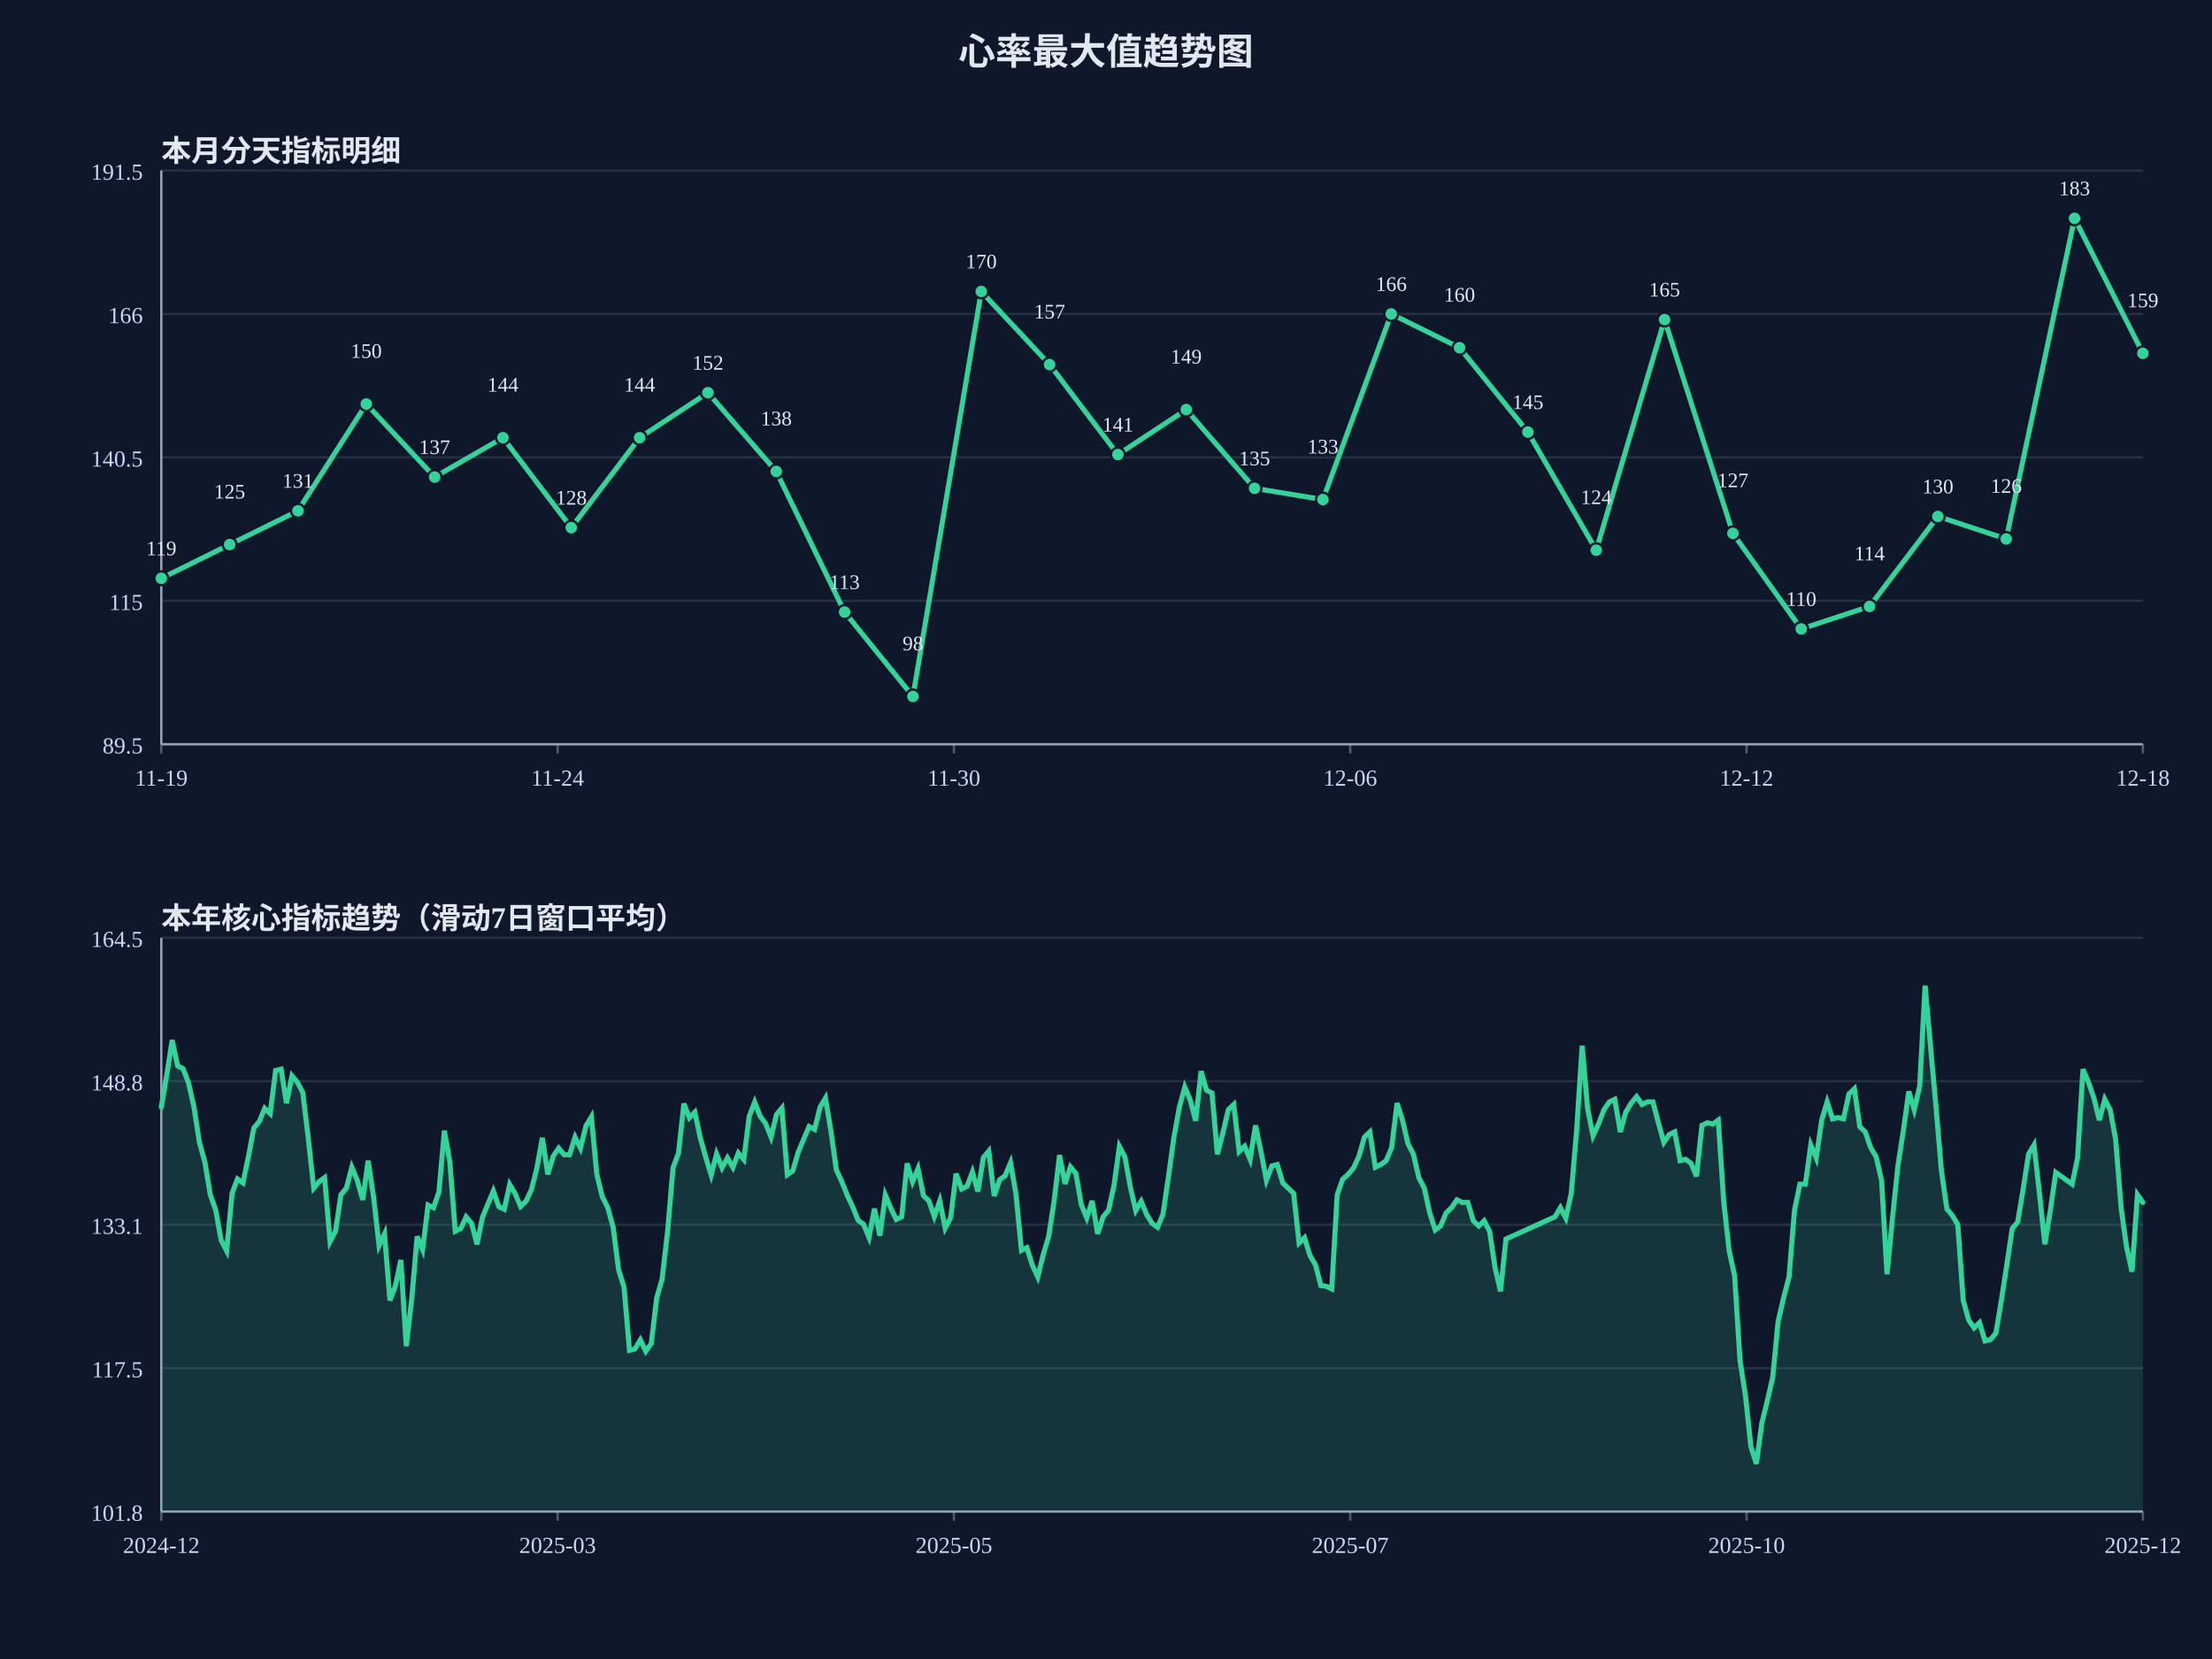
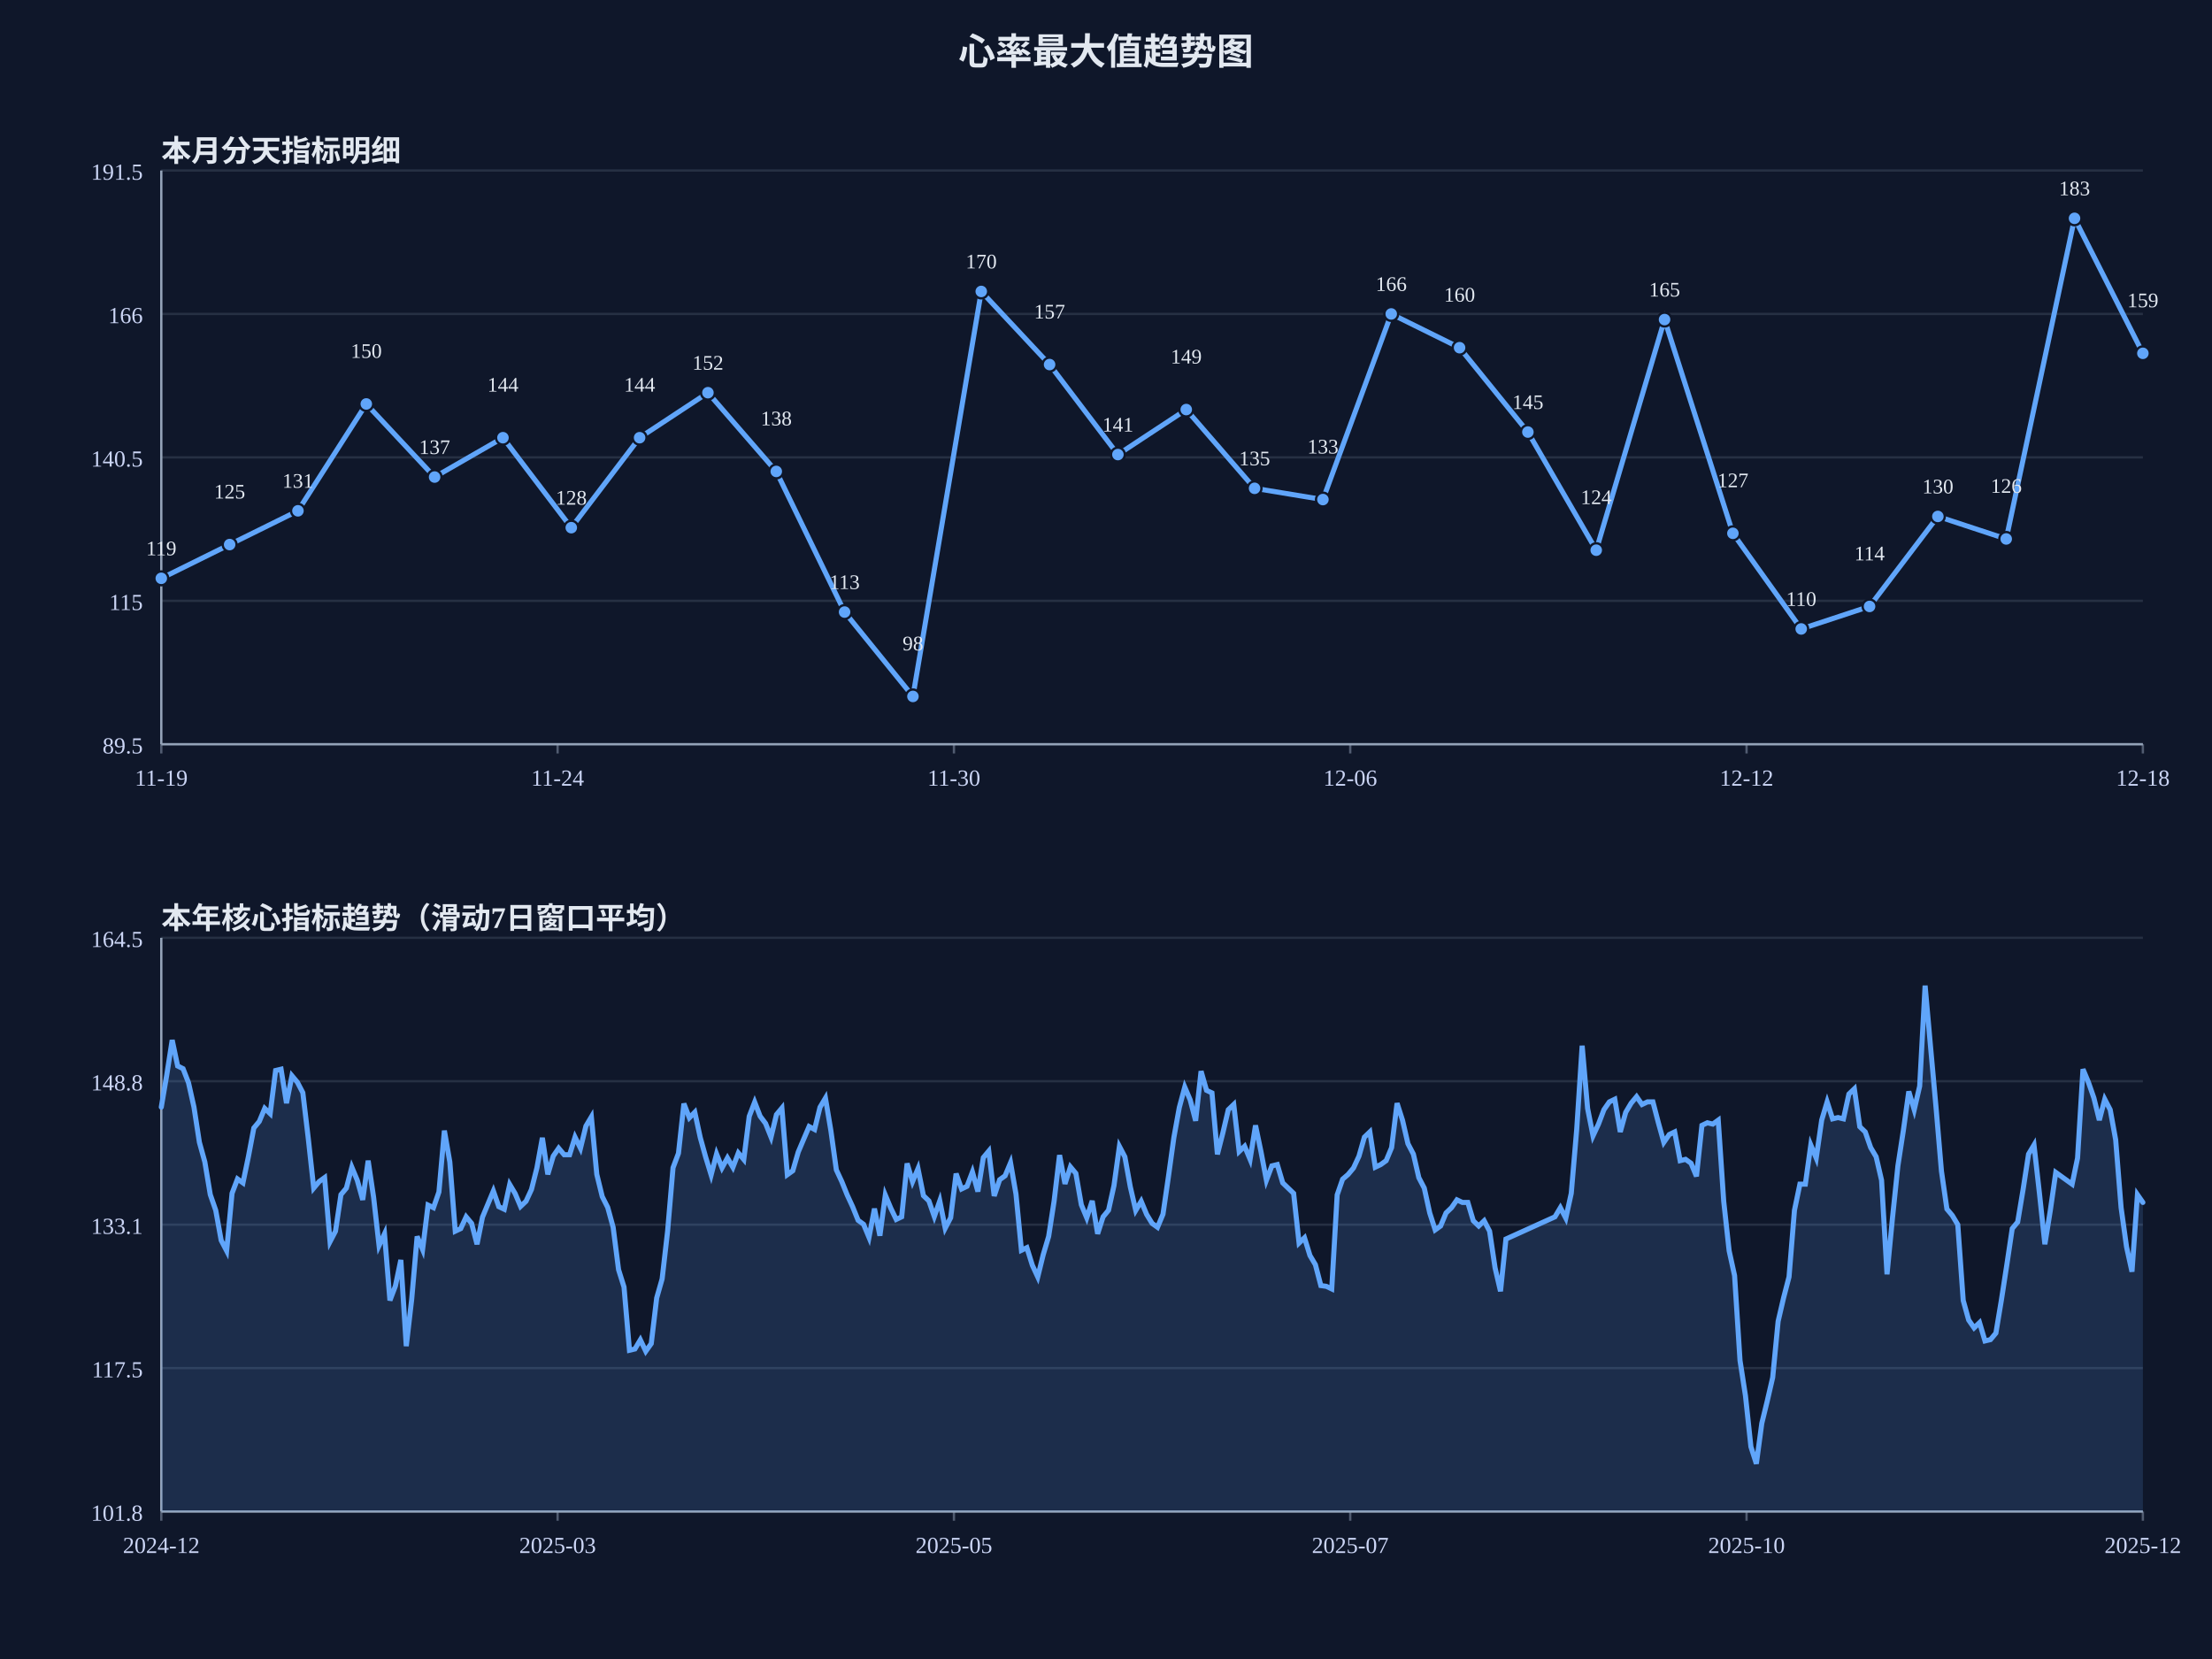
<svg xmlns="http://www.w3.org/2000/svg" viewBox="0 0 960 720" width="960" height="720">
  <rect width="960" height="720" fill="#0f172a" />
  <text x="480" y="28" fill="#e2e8f0" font-size="16" font-weight="700" text-anchor="middle">心率最大值趋势图</text>
  <text x="70" y="70" fill="#e2e8f0" font-size="13" font-weight="600">本月分天指标明细</text>
  <line x1="70" y1="323.00" x2="930" y2="323.00" stroke="#94a3b8" stroke-opacity="0.18" stroke-width="1" />
  <text x="62" y="327.00" fill="#cbd5f5" font-size="10" text-anchor="end">89.5</text>
  <line x1="70" y1="260.75" x2="930" y2="260.75" stroke="#94a3b8" stroke-opacity="0.18" stroke-width="1" />
  <text x="62" y="264.75" fill="#cbd5f5" font-size="10" text-anchor="end">115</text>
  <line x1="70" y1="198.50" x2="930" y2="198.50" stroke="#94a3b8" stroke-opacity="0.18" stroke-width="1" />
  <text x="62" y="202.50" fill="#cbd5f5" font-size="10" text-anchor="end">140.5</text>
  <line x1="70" y1="136.25" x2="930" y2="136.25" stroke="#94a3b8" stroke-opacity="0.18" stroke-width="1" />
  <text x="62" y="140.25" fill="#cbd5f5" font-size="10" text-anchor="end">166</text>
  <line x1="70" y1="74.00" x2="930" y2="74.00" stroke="#94a3b8" stroke-opacity="0.18" stroke-width="1" />
  <text x="62" y="78.00" fill="#cbd5f5" font-size="10" text-anchor="end">191.5</text>
  <line x1="70.00" y1="323" x2="70.00" y2="327" stroke="#94a3b8" stroke-opacity="0.5" stroke-width="1" />
  <text x="70.00" y="341" fill="#cbd5f5" font-size="10" text-anchor="middle">11-19</text>
  <line x1="242.00" y1="323" x2="242.00" y2="327" stroke="#94a3b8" stroke-opacity="0.5" stroke-width="1" />
  <text x="242.00" y="341" fill="#cbd5f5" font-size="10" text-anchor="middle">11-24</text>
  <line x1="414.00" y1="323" x2="414.00" y2="327" stroke="#94a3b8" stroke-opacity="0.5" stroke-width="1" />
  <text x="414.00" y="341" fill="#cbd5f5" font-size="10" text-anchor="middle">11-30</text>
  <line x1="586.00" y1="323" x2="586.00" y2="327" stroke="#94a3b8" stroke-opacity="0.5" stroke-width="1" />
  <text x="586.00" y="341" fill="#cbd5f5" font-size="10" text-anchor="middle">12-06</text>
  <line x1="758.00" y1="323" x2="758.00" y2="327" stroke="#94a3b8" stroke-opacity="0.5" stroke-width="1" />
  <text x="758.00" y="341" fill="#cbd5f5" font-size="10" text-anchor="middle">12-12</text>
  <line x1="930.00" y1="323" x2="930.00" y2="327" stroke="#94a3b8" stroke-opacity="0.5" stroke-width="1" />
  <text x="930.00" y="341" fill="#cbd5f5" font-size="10" text-anchor="middle">12-18</text>
  <line x1="70" y1="74" x2="70" y2="323" stroke="#94a3b8" stroke-width="1" />
  <line x1="70" y1="323" x2="930" y2="323" stroke="#94a3b8" stroke-width="1" />
-   <path d="M70.00,250.99 L99.66,236.34 L129.31,221.69 L158.97,175.31 L188.62,207.04 L218.28,189.96 L247.93,229.01 L277.59,189.96 L307.24,170.43 L336.90,204.60 L366.55,265.63 L396.21,302.25 L425.86,126.49 L455.52,158.22 L485.17,197.28 L514.83,177.75 L544.48,211.93 L574.14,216.81 L603.79,136.25 L633.45,150.90 L663.10,187.51 L692.76,238.78 L722.41,138.69 L752.07,231.46 L781.72,272.96 L811.38,263.19 L841.03,224.13 L870.69,233.90 L900.34,94.75 L930.00,153.34" fill="none" stroke="#34d399" stroke-width="2.2" stroke-linecap="round" />
-   <circle cx="70.00" cy="250.99" r="3" fill="#34d399" stroke="#0f172a" stroke-width="1" />
+   <path d="M70.00,250.99 L99.66,236.34 L129.31,221.69 L158.97,175.31 L188.62,207.04 L218.28,189.96 L247.93,229.01 L277.59,189.96 L307.24,170.43 L336.90,204.60 L366.55,265.63 L396.21,302.25 L425.86,126.49 L455.52,158.22 L485.17,197.28 L514.83,177.75 L544.48,211.93 L574.14,216.81 L603.79,136.25 L633.45,150.90 L663.10,187.51 L692.76,238.78 L722.41,138.69 L752.07,231.46 L781.72,272.96 L811.38,263.19 L841.03,224.13 L870.69,233.90 L900.34,94.75 L930.00,153.34" fill="none" stroke="#60a5fa" stroke-width="2.2" stroke-linecap="round" />
+   <circle cx="70.00" cy="250.99" r="3" fill="#60a5fa" stroke="#0f172a" stroke-width="1" />
  <text x="70.00" y="240.99" fill="#e2e8f0" font-size="9" text-anchor="middle">119</text>
-   <circle cx="99.66" cy="236.34" r="3" fill="#34d399" stroke="#0f172a" stroke-width="1" />
+   <circle cx="99.66" cy="236.34" r="3" fill="#60a5fa" stroke="#0f172a" stroke-width="1" />
  <text x="99.66" y="216.34" fill="#e2e8f0" font-size="9" text-anchor="middle">125</text>
-   <circle cx="129.31" cy="221.69" r="3" fill="#34d399" stroke="#0f172a" stroke-width="1" />
+   <circle cx="129.31" cy="221.69" r="3" fill="#60a5fa" stroke="#0f172a" stroke-width="1" />
  <text x="129.31" y="211.69" fill="#e2e8f0" font-size="9" text-anchor="middle">131</text>
-   <circle cx="158.97" cy="175.31" r="3" fill="#34d399" stroke="#0f172a" stroke-width="1" />
+   <circle cx="158.97" cy="175.31" r="3" fill="#60a5fa" stroke="#0f172a" stroke-width="1" />
  <text x="158.97" y="155.31" fill="#e2e8f0" font-size="9" text-anchor="middle">150</text>
-   <circle cx="188.62" cy="207.04" r="3" fill="#34d399" stroke="#0f172a" stroke-width="1" />
+   <circle cx="188.62" cy="207.04" r="3" fill="#60a5fa" stroke="#0f172a" stroke-width="1" />
  <text x="188.62" y="197.04" fill="#e2e8f0" font-size="9" text-anchor="middle">137</text>
-   <circle cx="218.28" cy="189.96" r="3" fill="#34d399" stroke="#0f172a" stroke-width="1" />
+   <circle cx="218.28" cy="189.96" r="3" fill="#60a5fa" stroke="#0f172a" stroke-width="1" />
  <text x="218.28" y="169.96" fill="#e2e8f0" font-size="9" text-anchor="middle">144</text>
-   <circle cx="247.93" cy="229.01" r="3" fill="#34d399" stroke="#0f172a" stroke-width="1" />
+   <circle cx="247.93" cy="229.01" r="3" fill="#60a5fa" stroke="#0f172a" stroke-width="1" />
  <text x="247.93" y="219.01" fill="#e2e8f0" font-size="9" text-anchor="middle">128</text>
-   <circle cx="277.59" cy="189.96" r="3" fill="#34d399" stroke="#0f172a" stroke-width="1" />
+   <circle cx="277.59" cy="189.96" r="3" fill="#60a5fa" stroke="#0f172a" stroke-width="1" />
  <text x="277.59" y="169.96" fill="#e2e8f0" font-size="9" text-anchor="middle">144</text>
-   <circle cx="307.24" cy="170.43" r="3" fill="#34d399" stroke="#0f172a" stroke-width="1" />
+   <circle cx="307.24" cy="170.43" r="3" fill="#60a5fa" stroke="#0f172a" stroke-width="1" />
  <text x="307.24" y="160.43" fill="#e2e8f0" font-size="9" text-anchor="middle">152</text>
-   <circle cx="336.90" cy="204.60" r="3" fill="#34d399" stroke="#0f172a" stroke-width="1" />
+   <circle cx="336.90" cy="204.60" r="3" fill="#60a5fa" stroke="#0f172a" stroke-width="1" />
  <text x="336.90" y="184.60" fill="#e2e8f0" font-size="9" text-anchor="middle">138</text>
-   <circle cx="366.55" cy="265.63" r="3" fill="#34d399" stroke="#0f172a" stroke-width="1" />
+   <circle cx="366.55" cy="265.63" r="3" fill="#60a5fa" stroke="#0f172a" stroke-width="1" />
  <text x="366.55" y="255.63" fill="#e2e8f0" font-size="9" text-anchor="middle">113</text>
-   <circle cx="396.21" cy="302.25" r="3" fill="#34d399" stroke="#0f172a" stroke-width="1" />
+   <circle cx="396.21" cy="302.25" r="3" fill="#60a5fa" stroke="#0f172a" stroke-width="1" />
  <text x="396.21" y="282.25" fill="#e2e8f0" font-size="9" text-anchor="middle">98</text>
-   <circle cx="425.86" cy="126.49" r="3" fill="#34d399" stroke="#0f172a" stroke-width="1" />
+   <circle cx="425.86" cy="126.49" r="3" fill="#60a5fa" stroke="#0f172a" stroke-width="1" />
  <text x="425.86" y="116.49" fill="#e2e8f0" font-size="9" text-anchor="middle">170</text>
-   <circle cx="455.52" cy="158.22" r="3" fill="#34d399" stroke="#0f172a" stroke-width="1" />
+   <circle cx="455.52" cy="158.22" r="3" fill="#60a5fa" stroke="#0f172a" stroke-width="1" />
  <text x="455.52" y="138.22" fill="#e2e8f0" font-size="9" text-anchor="middle">157</text>
-   <circle cx="485.17" cy="197.28" r="3" fill="#34d399" stroke="#0f172a" stroke-width="1" />
+   <circle cx="485.17" cy="197.28" r="3" fill="#60a5fa" stroke="#0f172a" stroke-width="1" />
  <text x="485.17" y="187.28" fill="#e2e8f0" font-size="9" text-anchor="middle">141</text>
-   <circle cx="514.83" cy="177.75" r="3" fill="#34d399" stroke="#0f172a" stroke-width="1" />
+   <circle cx="514.83" cy="177.75" r="3" fill="#60a5fa" stroke="#0f172a" stroke-width="1" />
  <text x="514.83" y="157.75" fill="#e2e8f0" font-size="9" text-anchor="middle">149</text>
-   <circle cx="544.48" cy="211.93" r="3" fill="#34d399" stroke="#0f172a" stroke-width="1" />
+   <circle cx="544.48" cy="211.93" r="3" fill="#60a5fa" stroke="#0f172a" stroke-width="1" />
  <text x="544.48" y="201.93" fill="#e2e8f0" font-size="9" text-anchor="middle">135</text>
-   <circle cx="574.14" cy="216.81" r="3" fill="#34d399" stroke="#0f172a" stroke-width="1" />
+   <circle cx="574.14" cy="216.81" r="3" fill="#60a5fa" stroke="#0f172a" stroke-width="1" />
  <text x="574.14" y="196.81" fill="#e2e8f0" font-size="9" text-anchor="middle">133</text>
-   <circle cx="603.79" cy="136.25" r="3" fill="#34d399" stroke="#0f172a" stroke-width="1" />
+   <circle cx="603.79" cy="136.25" r="3" fill="#60a5fa" stroke="#0f172a" stroke-width="1" />
  <text x="603.79" y="126.25" fill="#e2e8f0" font-size="9" text-anchor="middle">166</text>
-   <circle cx="633.45" cy="150.90" r="3" fill="#34d399" stroke="#0f172a" stroke-width="1" />
+   <circle cx="633.45" cy="150.90" r="3" fill="#60a5fa" stroke="#0f172a" stroke-width="1" />
  <text x="633.45" y="130.90" fill="#e2e8f0" font-size="9" text-anchor="middle">160</text>
-   <circle cx="663.10" cy="187.51" r="3" fill="#34d399" stroke="#0f172a" stroke-width="1" />
+   <circle cx="663.10" cy="187.51" r="3" fill="#60a5fa" stroke="#0f172a" stroke-width="1" />
  <text x="663.10" y="177.51" fill="#e2e8f0" font-size="9" text-anchor="middle">145</text>
-   <circle cx="692.76" cy="238.78" r="3" fill="#34d399" stroke="#0f172a" stroke-width="1" />
+   <circle cx="692.76" cy="238.78" r="3" fill="#60a5fa" stroke="#0f172a" stroke-width="1" />
  <text x="692.76" y="218.78" fill="#e2e8f0" font-size="9" text-anchor="middle">124</text>
-   <circle cx="722.41" cy="138.69" r="3" fill="#34d399" stroke="#0f172a" stroke-width="1" />
+   <circle cx="722.41" cy="138.69" r="3" fill="#60a5fa" stroke="#0f172a" stroke-width="1" />
  <text x="722.41" y="128.69" fill="#e2e8f0" font-size="9" text-anchor="middle">165</text>
-   <circle cx="752.07" cy="231.46" r="3" fill="#34d399" stroke="#0f172a" stroke-width="1" />
+   <circle cx="752.07" cy="231.46" r="3" fill="#60a5fa" stroke="#0f172a" stroke-width="1" />
  <text x="752.07" y="211.46" fill="#e2e8f0" font-size="9" text-anchor="middle">127</text>
-   <circle cx="781.72" cy="272.96" r="3" fill="#34d399" stroke="#0f172a" stroke-width="1" />
+   <circle cx="781.72" cy="272.96" r="3" fill="#60a5fa" stroke="#0f172a" stroke-width="1" />
  <text x="781.72" y="262.96" fill="#e2e8f0" font-size="9" text-anchor="middle">110</text>
-   <circle cx="811.38" cy="263.19" r="3" fill="#34d399" stroke="#0f172a" stroke-width="1" />
+   <circle cx="811.38" cy="263.19" r="3" fill="#60a5fa" stroke="#0f172a" stroke-width="1" />
  <text x="811.38" y="243.19" fill="#e2e8f0" font-size="9" text-anchor="middle">114</text>
-   <circle cx="841.03" cy="224.13" r="3" fill="#34d399" stroke="#0f172a" stroke-width="1" />
+   <circle cx="841.03" cy="224.13" r="3" fill="#60a5fa" stroke="#0f172a" stroke-width="1" />
  <text x="841.03" y="214.13" fill="#e2e8f0" font-size="9" text-anchor="middle">130</text>
-   <circle cx="870.69" cy="233.90" r="3" fill="#34d399" stroke="#0f172a" stroke-width="1" />
+   <circle cx="870.69" cy="233.90" r="3" fill="#60a5fa" stroke="#0f172a" stroke-width="1" />
  <text x="870.69" y="213.90" fill="#e2e8f0" font-size="9" text-anchor="middle">126</text>
-   <circle cx="900.34" cy="94.75" r="3" fill="#34d399" stroke="#0f172a" stroke-width="1" />
+   <circle cx="900.34" cy="94.75" r="3" fill="#60a5fa" stroke="#0f172a" stroke-width="1" />
  <text x="900.34" y="84.75" fill="#e2e8f0" font-size="9" text-anchor="middle">183</text>
-   <circle cx="930.00" cy="153.34" r="3" fill="#34d399" stroke="#0f172a" stroke-width="1" />
+   <circle cx="930.00" cy="153.34" r="3" fill="#60a5fa" stroke="#0f172a" stroke-width="1" />
  <text x="930.00" y="133.34" fill="#e2e8f0" font-size="9" text-anchor="middle">159</text>
  <text x="70" y="403" fill="#e2e8f0" font-size="13" font-weight="600">本年核心指标趋势（滑动7日窗口平均）</text>
  <line x1="70" y1="656.00" x2="930" y2="656.00" stroke="#94a3b8" stroke-opacity="0.18" stroke-width="1" />
  <text x="62" y="660.00" fill="#cbd5f5" font-size="10" text-anchor="end">101.8</text>
  <line x1="70" y1="593.75" x2="930" y2="593.75" stroke="#94a3b8" stroke-opacity="0.18" stroke-width="1" />
  <text x="62" y="597.75" fill="#cbd5f5" font-size="10" text-anchor="end">117.5</text>
  <line x1="70" y1="531.50" x2="930" y2="531.50" stroke="#94a3b8" stroke-opacity="0.18" stroke-width="1" />
  <text x="62" y="535.50" fill="#cbd5f5" font-size="10" text-anchor="end">133.1</text>
  <line x1="70" y1="469.25" x2="930" y2="469.25" stroke="#94a3b8" stroke-opacity="0.18" stroke-width="1" />
  <text x="62" y="473.25" fill="#cbd5f5" font-size="10" text-anchor="end">148.8</text>
  <line x1="70" y1="407.00" x2="930" y2="407.00" stroke="#94a3b8" stroke-opacity="0.18" stroke-width="1" />
  <text x="62" y="411.00" fill="#cbd5f5" font-size="10" text-anchor="end">164.5</text>
  <line x1="70.00" y1="656" x2="70.00" y2="660" stroke="#94a3b8" stroke-opacity="0.5" stroke-width="1" />
  <text x="70.00" y="674" fill="#cbd5f5" font-size="10" text-anchor="middle">2024-12</text>
  <line x1="242.00" y1="656" x2="242.00" y2="660" stroke="#94a3b8" stroke-opacity="0.5" stroke-width="1" />
  <text x="242.00" y="674" fill="#cbd5f5" font-size="10" text-anchor="middle">2025-03</text>
  <line x1="414.00" y1="656" x2="414.00" y2="660" stroke="#94a3b8" stroke-opacity="0.5" stroke-width="1" />
  <text x="414.00" y="674" fill="#cbd5f5" font-size="10" text-anchor="middle">2025-05</text>
  <line x1="586.00" y1="656" x2="586.00" y2="660" stroke="#94a3b8" stroke-opacity="0.5" stroke-width="1" />
  <text x="586.00" y="674" fill="#cbd5f5" font-size="10" text-anchor="middle">2025-07</text>
  <line x1="758.00" y1="656" x2="758.00" y2="660" stroke="#94a3b8" stroke-opacity="0.5" stroke-width="1" />
  <text x="758.00" y="674" fill="#cbd5f5" font-size="10" text-anchor="middle">2025-10</text>
  <line x1="930.00" y1="656" x2="930.00" y2="660" stroke="#94a3b8" stroke-opacity="0.5" stroke-width="1" />
  <text x="930.00" y="674" fill="#cbd5f5" font-size="10" text-anchor="middle">2025-12</text>
  <line x1="70" y1="407" x2="70" y2="656" stroke="#94a3b8" stroke-width="1" />
  <line x1="70" y1="656" x2="930" y2="656" stroke="#94a3b8" stroke-width="1" />
-   <path d="M70.00,656.00 L70.00,480.48 L72.36,466.59 L74.73,451.37 L77.09,462.62 L79.45,463.81 L81.81,469.89 L84.18,480.48 L86.54,495.78 L88.90,504.29 L91.26,518.46 L93.63,525.26 L95.99,538.30 L98.35,542.84 L100.71,517.89 L103.08,511.66 L105.44,513.36 L107.80,502.02 L110.16,489.55 L112.53,486.71 L114.89,481.04 L117.25,483.31 L119.62,464.60 L121.98,464.03 L124.34,478.77 L126.70,466.87 L129.07,469.70 L131.43,474.24 L133.79,494.08 L136.15,515.63 L138.52,512.79 L140.88,511.09 L143.24,538.87 L145.60,534.33 L147.97,518.46 L150.33,515.63 L152.69,506.55 L155.05,512.22 L157.42,520.73 L159.78,503.72 L162.14,519.59 L164.51,540.57 L166.87,535.47 L169.23,564.38 L171.59,558.15 L173.96,546.81 L176.32,584.23 L178.68,563.82 L181.04,536.60 L183.41,542.27 L185.77,523.00 L188.13,524.13 L190.49,517.33 L192.86,490.68 L195.22,504.29 L197.58,534.33 L199.95,533.20 L202.31,528.10 L204.67,530.93 L207.03,540.00 L209.40,528.22 L211.76,522.55 L214.12,516.88 L216.48,523.68 L218.85,524.81 L221.21,514.04 L223.57,518.01 L225.93,523.58 L228.30,521.32 L230.66,516.21 L233.02,506.84 L235.38,493.80 L237.75,509.67 L240.11,501.74 L242.47,498.31 L244.84,501.15 L247.20,501.15 L249.56,493.52 L251.92,498.34 L254.29,488.70 L256.65,484.73 L259.01,509.68 L261.37,519.32 L263.74,523.99 L266.10,532.63 L268.46,551.05 L270.82,558.57 L273.19,586.01 L275.55,585.45 L277.91,581.48 L280.27,586.44 L282.64,583.11 L285.00,563.31 L287.36,555.04 L289.73,534.40 L292.09,506.79 L294.45,500.55 L296.81,478.96 L299.18,485.12 L301.54,482.70 L303.90,493.66 L306.26,502.17 L308.63,509.93 L310.99,500.81 L313.35,506.83 L315.71,502.53 L318.08,506.61 L320.44,500.38 L322.80,503.21 L325.16,484.50 L327.53,478.32 L329.89,484.43 L332.25,487.56 L334.62,493.50 L336.98,483.73 L339.34,480.89 L341.70,509.81 L344.07,508.11 L346.43,499.99 L348.79,494.41 L351.15,488.91 L353.52,490.18 L355.88,480.54 L358.24,476.56 L360.60,490.71 L362.97,507.72 L365.33,512.79 L367.69,518.64 L370.05,523.74 L372.42,529.61 L374.78,531.33 L377.14,537.01 L379.51,524.54 L381.87,536.29 L384.23,518.66 L386.59,524.32 L388.96,529.23 L391.32,528.10 L393.68,504.92 L396.04,512.85 L398.41,507.18 L400.77,518.90 L403.13,521.17 L405.49,527.98 L407.86,521.17 L410.22,533.02 L412.58,528.48 L414.95,509.34 L417.31,516.00 L419.67,514.86 L422.03,508.63 L424.40,517.13 L426.76,502.39 L429.12,499.56 L431.48,519.04 L433.85,511.99 L436.21,510.29 L438.57,504.62 L440.93,518.23 L443.30,542.61 L445.66,541.48 L448.02,549.08 L450.38,554.18 L452.75,544.54 L455.11,536.60 L457.47,521.30 L459.84,501.31 L462.20,513.79 L464.56,506.42 L466.92,509.25 L469.29,522.86 L471.65,528.53 L474.01,521.16 L476.37,535.47 L478.74,528.10 L481.10,525.23 L483.46,514.54 L485.82,497.53 L488.19,502.07 L490.55,515.11 L492.91,525.31 L495.27,521.34 L497.64,527.05 L500.00,530.93 L502.36,532.63 L504.73,526.96 L507.09,510.72 L509.45,493.71 L511.81,480.67 L514.18,471.80 L516.54,477.35 L518.90,486.42 L521.26,464.88 L523.63,473.19 L525.99,474.32 L528.35,500.97 L530.71,491.70 L533.08,481.61 L535.44,479.34 L537.80,499.75 L540.16,497.48 L542.53,503.15 L544.89,488.41 L547.25,499.75 L549.62,512.22 L551.98,505.99 L554.34,505.42 L556.70,513.36 L559.07,515.65 L561.43,517.92 L563.79,539.46 L566.15,537.19 L568.52,544.89 L570.88,548.86 L573.24,557.93 L575.60,558.25 L577.97,559.38 L580.33,518.56 L582.69,511.76 L585.05,509.73 L587.42,506.89 L589.78,501.79 L592.14,493.52 L594.51,491.25 L596.87,506.55 L599.23,505.42 L601.59,503.72 L603.96,498.05 L606.32,478.78 L608.68,486.15 L611.04,496.36 L613.41,500.89 L615.77,511.10 L618.13,515.63 L620.49,526.40 L622.86,533.77 L625.22,532.07 L627.58,526.40 L629.95,524.13 L632.31,520.73 L634.67,521.86 L637.03,521.86 L639.40,529.80 L641.76,532.07 L644.12,529.80 L646.48,534.33 L648.85,550.21 L651.21,560.41 L653.57,537.74 L674.84,528.10 L677.20,524.13 L679.56,528.67 L681.92,517.89 L684.29,490.11 L686.65,453.83 L689.01,481.04 L691.37,492.95 L693.74,487.85 L696.10,481.61 L698.46,478.21 L700.82,477.07 L703.19,491.25 L705.55,482.74 L707.91,478.77 L710.27,475.94 L712.64,479.34 L715.00,478.21 L717.36,478.21 L719.73,487.28 L722.09,495.78 L724.45,492.38 L726.81,491.25 L729.18,503.72 L731.54,503.15 L733.90,504.85 L736.26,510.52 L738.63,488.41 L740.99,487.28 L743.35,487.85 L745.71,486.14 L748.08,521.30 L750.44,542.84 L752.80,553.61 L755.16,590.46 L757.53,605.77 L759.89,627.88 L762.25,635.25 L764.62,617.67 L766.98,608.04 L769.34,597.83 L771.70,573.45 L774.07,563.25 L776.43,554.18 L778.79,525.26 L781.15,513.92 L783.52,513.92 L785.88,496.92 L788.24,502.59 L790.60,486.14 L792.97,478.21 L795.33,485.58 L797.69,485.01 L800.05,485.58 L802.42,474.81 L804.78,472.54 L807.14,488.98 L809.51,491.25 L811.87,498.05 L814.23,502.02 L816.59,512.22 L818.96,553.04 L821.32,528.67 L823.68,505.99 L826.04,490.68 L828.41,473.67 L830.77,481.61 L833.13,471.40 L835.49,427.75 L837.86,454.40 L840.22,480.48 L842.58,508.26 L844.95,524.70 L847.31,527.53 L849.67,531.50 L852.03,564.38 L854.40,572.89 L856.76,576.29 L859.12,574.02 L861.48,581.96 L863.85,581.39 L866.21,578.56 L868.57,564.38 L870.93,549.08 L873.30,533.20 L875.66,530.37 L878.02,516.19 L880.38,500.89 L882.75,496.92 L885.11,517.89 L887.47,540.00 L889.84,525.26 L892.20,508.82 L894.56,510.52 L896.92,512.22 L899.29,513.92 L901.65,502.59 L904.01,464.03 L906.37,469.70 L908.74,476.51 L911.10,486.14 L913.46,477.07 L915.82,481.61 L918.19,494.65 L920.55,524.13 L922.91,541.14 L925.27,551.91 L927.64,518.46 L930.00,521.86 L930.00,656.00 Z" fill="#34d399" fill-opacity="0.16" stroke="none" />
-   <path d="M70.00,480.48 L72.36,466.59 L74.73,451.37 L77.09,462.62 L79.45,463.81 L81.81,469.89 L84.18,480.48 L86.54,495.78 L88.90,504.29 L91.26,518.46 L93.63,525.26 L95.99,538.30 L98.35,542.84 L100.71,517.89 L103.08,511.66 L105.44,513.36 L107.80,502.02 L110.16,489.55 L112.53,486.71 L114.89,481.04 L117.25,483.31 L119.62,464.60 L121.98,464.03 L124.34,478.77 L126.70,466.87 L129.07,469.70 L131.43,474.24 L133.79,494.08 L136.15,515.63 L138.52,512.79 L140.88,511.09 L143.24,538.87 L145.60,534.33 L147.97,518.46 L150.33,515.63 L152.69,506.55 L155.05,512.22 L157.42,520.73 L159.78,503.72 L162.14,519.59 L164.51,540.57 L166.87,535.47 L169.23,564.38 L171.59,558.15 L173.96,546.81 L176.32,584.23 L178.68,563.82 L181.04,536.60 L183.41,542.27 L185.77,523.00 L188.13,524.13 L190.49,517.33 L192.86,490.68 L195.22,504.29 L197.58,534.33 L199.95,533.20 L202.31,528.10 L204.67,530.93 L207.03,540.00 L209.40,528.22 L211.76,522.55 L214.12,516.88 L216.48,523.68 L218.85,524.81 L221.21,514.04 L223.57,518.01 L225.93,523.58 L228.30,521.32 L230.66,516.21 L233.02,506.84 L235.38,493.80 L237.75,509.67 L240.11,501.74 L242.47,498.31 L244.84,501.15 L247.20,501.15 L249.56,493.52 L251.92,498.34 L254.29,488.70 L256.65,484.73 L259.01,509.68 L261.37,519.32 L263.74,523.99 L266.10,532.63 L268.46,551.05 L270.82,558.57 L273.19,586.01 L275.55,585.45 L277.91,581.48 L280.27,586.44 L282.64,583.11 L285.00,563.31 L287.36,555.04 L289.73,534.40 L292.09,506.79 L294.45,500.55 L296.81,478.96 L299.18,485.12 L301.54,482.70 L303.90,493.66 L306.26,502.17 L308.63,509.93 L310.99,500.81 L313.35,506.83 L315.71,502.53 L318.08,506.61 L320.44,500.38 L322.80,503.21 L325.16,484.50 L327.53,478.32 L329.89,484.43 L332.25,487.56 L334.62,493.50 L336.98,483.73 L339.34,480.89 L341.70,509.81 L344.07,508.11 L346.43,499.99 L348.79,494.41 L351.15,488.91 L353.52,490.18 L355.88,480.54 L358.24,476.56 L360.60,490.71 L362.97,507.72 L365.33,512.79 L367.69,518.64 L370.05,523.74 L372.42,529.61 L374.78,531.33 L377.14,537.01 L379.51,524.54 L381.87,536.29 L384.23,518.66 L386.59,524.32 L388.96,529.23 L391.32,528.10 L393.68,504.92 L396.04,512.85 L398.41,507.18 L400.77,518.90 L403.13,521.17 L405.49,527.98 L407.86,521.17 L410.22,533.02 L412.58,528.48 L414.95,509.34 L417.31,516.00 L419.67,514.86 L422.03,508.63 L424.40,517.13 L426.76,502.39 L429.12,499.56 L431.48,519.04 L433.85,511.99 L436.21,510.29 L438.57,504.62 L440.93,518.23 L443.30,542.61 L445.66,541.48 L448.02,549.08 L450.38,554.18 L452.75,544.54 L455.11,536.60 L457.47,521.30 L459.84,501.31 L462.20,513.79 L464.56,506.42 L466.92,509.25 L469.29,522.86 L471.65,528.53 L474.01,521.16 L476.37,535.47 L478.74,528.10 L481.10,525.23 L483.46,514.54 L485.82,497.53 L488.19,502.07 L490.55,515.11 L492.91,525.31 L495.27,521.34 L497.64,527.05 L500.00,530.93 L502.36,532.63 L504.73,526.96 L507.09,510.72 L509.45,493.71 L511.81,480.67 L514.18,471.80 L516.54,477.35 L518.90,486.42 L521.26,464.88 L523.63,473.19 L525.99,474.32 L528.35,500.97 L530.71,491.70 L533.08,481.61 L535.44,479.34 L537.80,499.75 L540.16,497.48 L542.53,503.15 L544.89,488.41 L547.25,499.75 L549.62,512.22 L551.98,505.99 L554.34,505.42 L556.70,513.36 L559.07,515.65 L561.43,517.92 L563.79,539.46 L566.15,537.19 L568.52,544.89 L570.88,548.86 L573.24,557.93 L575.60,558.25 L577.97,559.38 L580.33,518.56 L582.69,511.76 L585.05,509.73 L587.42,506.89 L589.78,501.79 L592.14,493.52 L594.51,491.25 L596.87,506.55 L599.23,505.42 L601.59,503.72 L603.96,498.05 L606.32,478.78 L608.68,486.15 L611.04,496.36 L613.41,500.89 L615.77,511.10 L618.13,515.63 L620.49,526.40 L622.86,533.77 L625.22,532.07 L627.58,526.40 L629.95,524.13 L632.31,520.73 L634.67,521.86 L637.03,521.86 L639.40,529.80 L641.76,532.07 L644.12,529.80 L646.48,534.33 L648.85,550.21 L651.21,560.41 L653.57,537.74 L674.84,528.10 L677.20,524.13 L679.56,528.67 L681.92,517.89 L684.29,490.11 L686.65,453.83 L689.01,481.04 L691.37,492.95 L693.74,487.85 L696.10,481.61 L698.46,478.21 L700.82,477.07 L703.19,491.25 L705.55,482.74 L707.91,478.77 L710.27,475.94 L712.64,479.34 L715.00,478.21 L717.36,478.21 L719.73,487.28 L722.09,495.78 L724.45,492.38 L726.81,491.25 L729.18,503.72 L731.54,503.15 L733.90,504.85 L736.26,510.52 L738.63,488.41 L740.99,487.28 L743.35,487.85 L745.71,486.14 L748.08,521.30 L750.44,542.84 L752.80,553.61 L755.16,590.46 L757.53,605.77 L759.89,627.88 L762.25,635.25 L764.62,617.67 L766.98,608.04 L769.34,597.83 L771.70,573.45 L774.07,563.25 L776.43,554.18 L778.79,525.26 L781.15,513.92 L783.52,513.92 L785.88,496.92 L788.24,502.59 L790.60,486.14 L792.97,478.21 L795.33,485.58 L797.69,485.01 L800.05,485.58 L802.42,474.81 L804.78,472.54 L807.14,488.98 L809.51,491.25 L811.87,498.05 L814.23,502.02 L816.59,512.22 L818.96,553.04 L821.32,528.67 L823.68,505.99 L826.04,490.68 L828.41,473.67 L830.77,481.61 L833.13,471.40 L835.49,427.75 L837.86,454.40 L840.22,480.48 L842.58,508.26 L844.95,524.70 L847.31,527.53 L849.67,531.50 L852.03,564.38 L854.40,572.89 L856.76,576.29 L859.12,574.02 L861.48,581.96 L863.85,581.39 L866.21,578.56 L868.57,564.38 L870.93,549.08 L873.30,533.20 L875.66,530.37 L878.02,516.19 L880.38,500.89 L882.75,496.92 L885.11,517.89 L887.47,540.00 L889.84,525.26 L892.20,508.82 L894.56,510.52 L896.92,512.22 L899.29,513.92 L901.65,502.59 L904.01,464.03 L906.37,469.70 L908.74,476.51 L911.10,486.14 L913.46,477.07 L915.82,481.61 L918.19,494.65 L920.55,524.13 L922.91,541.14 L925.27,551.91 L927.64,518.46 L930.00,521.86" fill="none" stroke="#34d399" stroke-width="2.2" stroke-linecap="round" />
+   <path d="M70.00,656.00 L70.00,480.48 L72.36,466.59 L74.73,451.37 L77.09,462.62 L79.45,463.81 L81.81,469.89 L84.18,480.48 L86.54,495.78 L88.90,504.29 L91.26,518.46 L93.63,525.26 L95.99,538.30 L98.35,542.84 L100.71,517.89 L103.08,511.66 L105.44,513.36 L107.80,502.02 L110.16,489.55 L112.53,486.71 L114.89,481.04 L117.25,483.31 L119.62,464.60 L121.98,464.03 L124.34,478.77 L126.70,466.87 L129.07,469.70 L131.43,474.24 L133.79,494.08 L136.15,515.63 L138.52,512.79 L140.88,511.09 L143.24,538.87 L145.60,534.33 L147.97,518.46 L150.33,515.63 L152.69,506.55 L155.05,512.22 L157.42,520.73 L159.78,503.72 L162.14,519.59 L164.51,540.57 L166.87,535.47 L169.23,564.38 L171.59,558.15 L173.96,546.81 L176.32,584.23 L178.68,563.82 L181.04,536.60 L183.41,542.27 L185.77,523.00 L188.13,524.13 L190.49,517.33 L192.86,490.68 L195.22,504.29 L197.58,534.33 L199.95,533.20 L202.31,528.10 L204.67,530.93 L207.03,540.00 L209.40,528.22 L211.76,522.55 L214.12,516.88 L216.48,523.68 L218.85,524.81 L221.21,514.04 L223.57,518.01 L225.93,523.58 L228.30,521.32 L230.66,516.21 L233.02,506.84 L235.38,493.80 L237.75,509.67 L240.11,501.74 L242.47,498.31 L244.84,501.15 L247.20,501.15 L249.56,493.52 L251.92,498.34 L254.29,488.70 L256.65,484.73 L259.01,509.68 L261.37,519.32 L263.74,523.99 L266.10,532.63 L268.46,551.05 L270.82,558.57 L273.19,586.01 L275.55,585.45 L277.91,581.48 L280.27,586.44 L282.64,583.11 L285.00,563.31 L287.36,555.04 L289.73,534.40 L292.09,506.79 L294.45,500.55 L296.81,478.96 L299.18,485.12 L301.54,482.70 L303.90,493.66 L306.26,502.17 L308.63,509.93 L310.99,500.81 L313.35,506.83 L315.71,502.53 L318.08,506.61 L320.44,500.38 L322.80,503.21 L325.16,484.50 L327.53,478.32 L329.89,484.43 L332.25,487.56 L334.62,493.50 L336.98,483.73 L339.34,480.89 L341.70,509.81 L344.07,508.11 L346.43,499.99 L348.79,494.41 L351.15,488.91 L353.52,490.18 L355.88,480.54 L358.24,476.56 L360.60,490.71 L362.97,507.72 L365.33,512.79 L367.69,518.64 L370.05,523.74 L372.42,529.61 L374.78,531.33 L377.14,537.01 L379.51,524.54 L381.87,536.29 L384.23,518.66 L386.59,524.32 L388.96,529.23 L391.32,528.10 L393.68,504.92 L396.04,512.85 L398.41,507.18 L400.77,518.90 L403.13,521.17 L405.49,527.98 L407.86,521.17 L410.22,533.02 L412.58,528.48 L414.95,509.34 L417.31,516.00 L419.67,514.86 L422.03,508.63 L424.40,517.13 L426.76,502.39 L429.12,499.56 L431.48,519.04 L433.85,511.99 L436.21,510.29 L438.57,504.62 L440.93,518.23 L443.30,542.61 L445.66,541.48 L448.02,549.08 L450.38,554.18 L452.75,544.54 L455.11,536.60 L457.47,521.30 L459.84,501.31 L462.20,513.79 L464.56,506.42 L466.92,509.25 L469.29,522.86 L471.65,528.53 L474.01,521.16 L476.37,535.47 L478.74,528.10 L481.10,525.23 L483.46,514.54 L485.82,497.53 L488.19,502.07 L490.55,515.11 L492.91,525.31 L495.27,521.34 L497.64,527.05 L500.00,530.93 L502.36,532.63 L504.73,526.96 L507.09,510.72 L509.45,493.71 L511.81,480.67 L514.18,471.80 L516.54,477.35 L518.90,486.42 L521.26,464.88 L523.63,473.19 L525.99,474.32 L528.35,500.97 L530.71,491.70 L533.08,481.61 L535.44,479.34 L537.80,499.75 L540.16,497.48 L542.53,503.15 L544.89,488.41 L547.25,499.75 L549.62,512.22 L551.98,505.99 L554.34,505.42 L556.70,513.36 L559.07,515.65 L561.43,517.92 L563.79,539.46 L566.15,537.19 L568.52,544.89 L570.88,548.86 L573.24,557.93 L575.60,558.25 L577.97,559.38 L580.33,518.56 L582.69,511.76 L585.05,509.73 L587.42,506.89 L589.78,501.79 L592.14,493.52 L594.51,491.25 L596.87,506.55 L599.23,505.42 L601.59,503.72 L603.96,498.05 L606.32,478.78 L608.68,486.15 L611.04,496.36 L613.41,500.89 L615.77,511.10 L618.13,515.63 L620.49,526.40 L622.86,533.77 L625.22,532.07 L627.58,526.40 L629.95,524.13 L632.31,520.73 L634.67,521.86 L637.03,521.86 L639.40,529.80 L641.76,532.07 L644.12,529.80 L646.48,534.33 L648.85,550.21 L651.21,560.41 L653.57,537.74 L674.84,528.10 L677.20,524.13 L679.56,528.67 L681.92,517.89 L684.29,490.11 L686.65,453.83 L689.01,481.04 L691.37,492.95 L693.74,487.85 L696.10,481.61 L698.46,478.21 L700.82,477.07 L703.19,491.25 L705.55,482.74 L707.91,478.77 L710.27,475.94 L712.64,479.34 L715.00,478.21 L717.36,478.21 L719.73,487.28 L722.09,495.78 L724.45,492.38 L726.81,491.25 L729.18,503.72 L731.54,503.15 L733.90,504.85 L736.26,510.52 L738.63,488.41 L740.99,487.28 L743.35,487.85 L745.71,486.14 L748.08,521.30 L750.44,542.84 L752.80,553.61 L755.16,590.46 L757.53,605.77 L759.89,627.88 L762.25,635.25 L764.62,617.67 L766.98,608.04 L769.34,597.83 L771.70,573.45 L774.07,563.25 L776.43,554.18 L778.79,525.26 L781.15,513.92 L783.52,513.92 L785.88,496.92 L788.24,502.59 L790.60,486.14 L792.97,478.21 L795.33,485.58 L797.69,485.01 L800.05,485.58 L802.42,474.81 L804.78,472.54 L807.14,488.98 L809.51,491.25 L811.87,498.05 L814.23,502.02 L816.59,512.22 L818.96,553.04 L821.32,528.67 L823.68,505.99 L826.04,490.68 L828.41,473.67 L830.77,481.61 L833.13,471.40 L835.49,427.75 L837.86,454.40 L840.22,480.48 L842.58,508.26 L844.95,524.70 L847.31,527.53 L849.67,531.50 L852.03,564.38 L854.40,572.89 L856.76,576.29 L859.12,574.02 L861.48,581.96 L863.85,581.39 L866.21,578.56 L868.57,564.38 L870.93,549.08 L873.30,533.20 L875.66,530.37 L878.02,516.19 L880.38,500.89 L882.75,496.92 L885.11,517.89 L887.47,540.00 L889.84,525.26 L892.20,508.82 L894.56,510.52 L896.92,512.22 L899.29,513.92 L901.65,502.59 L904.01,464.03 L906.37,469.70 L908.74,476.51 L911.10,486.14 L913.46,477.07 L915.82,481.61 L918.19,494.65 L920.55,524.13 L922.91,541.14 L925.27,551.91 L927.64,518.46 L930.00,521.86 L930.00,656.00 Z" fill="#60a5fa" fill-opacity="0.16" stroke="none" />
+   <path d="M70.00,480.48 L72.36,466.59 L74.73,451.37 L77.09,462.62 L79.45,463.81 L81.81,469.89 L84.18,480.48 L86.54,495.78 L88.90,504.29 L91.26,518.46 L93.63,525.26 L95.99,538.30 L98.35,542.84 L100.71,517.89 L103.08,511.66 L105.44,513.36 L107.80,502.02 L110.16,489.55 L112.53,486.71 L114.89,481.04 L117.25,483.31 L119.62,464.60 L121.98,464.03 L124.34,478.77 L126.70,466.87 L129.07,469.70 L131.43,474.24 L133.79,494.08 L136.15,515.63 L138.52,512.79 L140.88,511.09 L143.24,538.87 L145.60,534.33 L147.97,518.46 L150.33,515.63 L152.69,506.55 L155.05,512.22 L157.42,520.73 L159.78,503.72 L162.14,519.59 L164.51,540.57 L166.87,535.47 L169.23,564.38 L171.59,558.15 L173.96,546.81 L176.32,584.23 L178.68,563.82 L181.04,536.60 L183.41,542.27 L185.77,523.00 L188.13,524.13 L190.49,517.33 L192.86,490.68 L195.22,504.29 L197.58,534.33 L199.95,533.20 L202.31,528.10 L204.67,530.93 L207.03,540.00 L209.40,528.22 L211.76,522.55 L214.12,516.88 L216.48,523.68 L218.85,524.81 L221.21,514.04 L223.57,518.01 L225.93,523.58 L228.30,521.32 L230.66,516.21 L233.02,506.84 L235.38,493.80 L237.75,509.67 L240.11,501.74 L242.47,498.31 L244.84,501.15 L247.20,501.15 L249.56,493.52 L251.92,498.34 L254.29,488.70 L256.65,484.73 L259.01,509.68 L261.37,519.32 L263.74,523.99 L266.10,532.63 L268.46,551.05 L270.82,558.57 L273.19,586.01 L275.55,585.45 L277.91,581.48 L280.27,586.44 L282.64,583.11 L285.00,563.31 L287.36,555.04 L289.73,534.40 L292.09,506.79 L294.45,500.55 L296.81,478.96 L299.18,485.12 L301.54,482.70 L303.90,493.66 L306.26,502.17 L308.63,509.93 L310.99,500.81 L313.35,506.83 L315.71,502.53 L318.08,506.61 L320.44,500.38 L322.80,503.21 L325.16,484.50 L327.53,478.32 L329.89,484.43 L332.25,487.56 L334.62,493.50 L336.98,483.73 L339.34,480.89 L341.70,509.81 L344.07,508.11 L346.43,499.99 L348.79,494.41 L351.15,488.91 L353.52,490.18 L355.88,480.54 L358.24,476.56 L360.60,490.71 L362.97,507.72 L365.33,512.79 L367.69,518.64 L370.05,523.74 L372.42,529.61 L374.78,531.33 L377.14,537.01 L379.51,524.54 L381.87,536.29 L384.23,518.66 L386.59,524.32 L388.96,529.23 L391.32,528.10 L393.68,504.92 L396.04,512.85 L398.41,507.18 L400.77,518.90 L403.13,521.17 L405.49,527.98 L407.86,521.17 L410.22,533.02 L412.58,528.48 L414.95,509.34 L417.31,516.00 L419.67,514.86 L422.03,508.63 L424.40,517.13 L426.76,502.39 L429.12,499.56 L431.48,519.04 L433.85,511.99 L436.21,510.29 L438.57,504.62 L440.93,518.23 L443.30,542.61 L445.66,541.48 L448.02,549.08 L450.38,554.18 L452.75,544.54 L455.11,536.60 L457.47,521.30 L459.84,501.31 L462.20,513.79 L464.56,506.42 L466.92,509.25 L469.29,522.86 L471.65,528.53 L474.01,521.16 L476.37,535.47 L478.74,528.10 L481.10,525.23 L483.46,514.54 L485.82,497.53 L488.19,502.07 L490.55,515.11 L492.91,525.31 L495.27,521.34 L497.64,527.05 L500.00,530.93 L502.36,532.63 L504.73,526.96 L507.09,510.72 L509.45,493.71 L511.81,480.67 L514.18,471.80 L516.54,477.35 L518.90,486.42 L521.26,464.88 L523.63,473.19 L525.99,474.32 L528.35,500.97 L530.71,491.70 L533.08,481.61 L535.44,479.34 L537.80,499.75 L540.16,497.48 L542.53,503.15 L544.89,488.41 L547.25,499.75 L549.62,512.22 L551.98,505.99 L554.34,505.42 L556.70,513.36 L559.07,515.65 L561.43,517.92 L563.79,539.46 L566.15,537.19 L568.52,544.89 L570.88,548.86 L573.24,557.93 L575.60,558.25 L577.97,559.38 L580.33,518.56 L582.69,511.76 L585.05,509.73 L587.42,506.89 L589.78,501.79 L592.14,493.52 L594.51,491.25 L596.87,506.55 L599.23,505.42 L601.59,503.72 L603.96,498.05 L606.32,478.78 L608.68,486.15 L611.04,496.36 L613.41,500.89 L615.77,511.10 L618.13,515.63 L620.49,526.40 L622.86,533.77 L625.22,532.07 L627.58,526.40 L629.95,524.13 L632.31,520.73 L634.67,521.86 L637.03,521.86 L639.40,529.80 L641.76,532.07 L644.12,529.80 L646.48,534.33 L648.85,550.21 L651.21,560.41 L653.57,537.74 L674.84,528.10 L677.20,524.13 L679.56,528.67 L681.92,517.89 L684.29,490.11 L686.65,453.83 L689.01,481.04 L691.37,492.95 L693.74,487.85 L696.10,481.61 L698.46,478.21 L700.82,477.07 L703.19,491.25 L705.55,482.74 L707.91,478.77 L710.27,475.94 L712.64,479.34 L715.00,478.21 L717.36,478.21 L719.73,487.28 L722.09,495.78 L724.45,492.38 L726.81,491.25 L729.18,503.72 L731.54,503.15 L733.90,504.85 L736.26,510.52 L738.63,488.41 L740.99,487.28 L743.35,487.85 L745.71,486.14 L748.08,521.30 L750.44,542.84 L752.80,553.61 L755.16,590.46 L757.53,605.77 L759.89,627.88 L762.25,635.25 L764.62,617.67 L766.98,608.04 L769.34,597.83 L771.70,573.45 L774.07,563.25 L776.43,554.18 L778.79,525.26 L781.15,513.92 L783.52,513.92 L785.88,496.92 L788.24,502.59 L790.60,486.14 L792.97,478.21 L795.33,485.58 L797.69,485.01 L800.05,485.58 L802.42,474.81 L804.78,472.54 L807.14,488.98 L809.51,491.25 L811.87,498.05 L814.23,502.02 L816.59,512.22 L818.96,553.04 L821.32,528.67 L823.68,505.99 L826.04,490.68 L828.41,473.67 L830.77,481.61 L833.13,471.40 L835.49,427.75 L837.86,454.40 L840.22,480.48 L842.58,508.26 L844.95,524.70 L847.31,527.53 L849.67,531.50 L852.03,564.38 L854.40,572.89 L856.76,576.29 L859.12,574.02 L861.48,581.96 L863.85,581.39 L866.21,578.56 L868.57,564.38 L870.93,549.08 L873.30,533.20 L875.66,530.37 L878.02,516.19 L880.38,500.89 L882.75,496.92 L885.11,517.89 L887.47,540.00 L889.84,525.26 L892.20,508.82 L894.56,510.52 L896.92,512.22 L899.29,513.92 L901.65,502.59 L904.01,464.03 L906.37,469.70 L908.74,476.51 L911.10,486.14 L913.46,477.07 L915.82,481.61 L918.19,494.65 L920.55,524.13 L922.91,541.14 L925.27,551.91 L927.64,518.46 L930.00,521.86" fill="none" stroke="#60a5fa" stroke-width="2.2" stroke-linecap="round" />
</svg>
